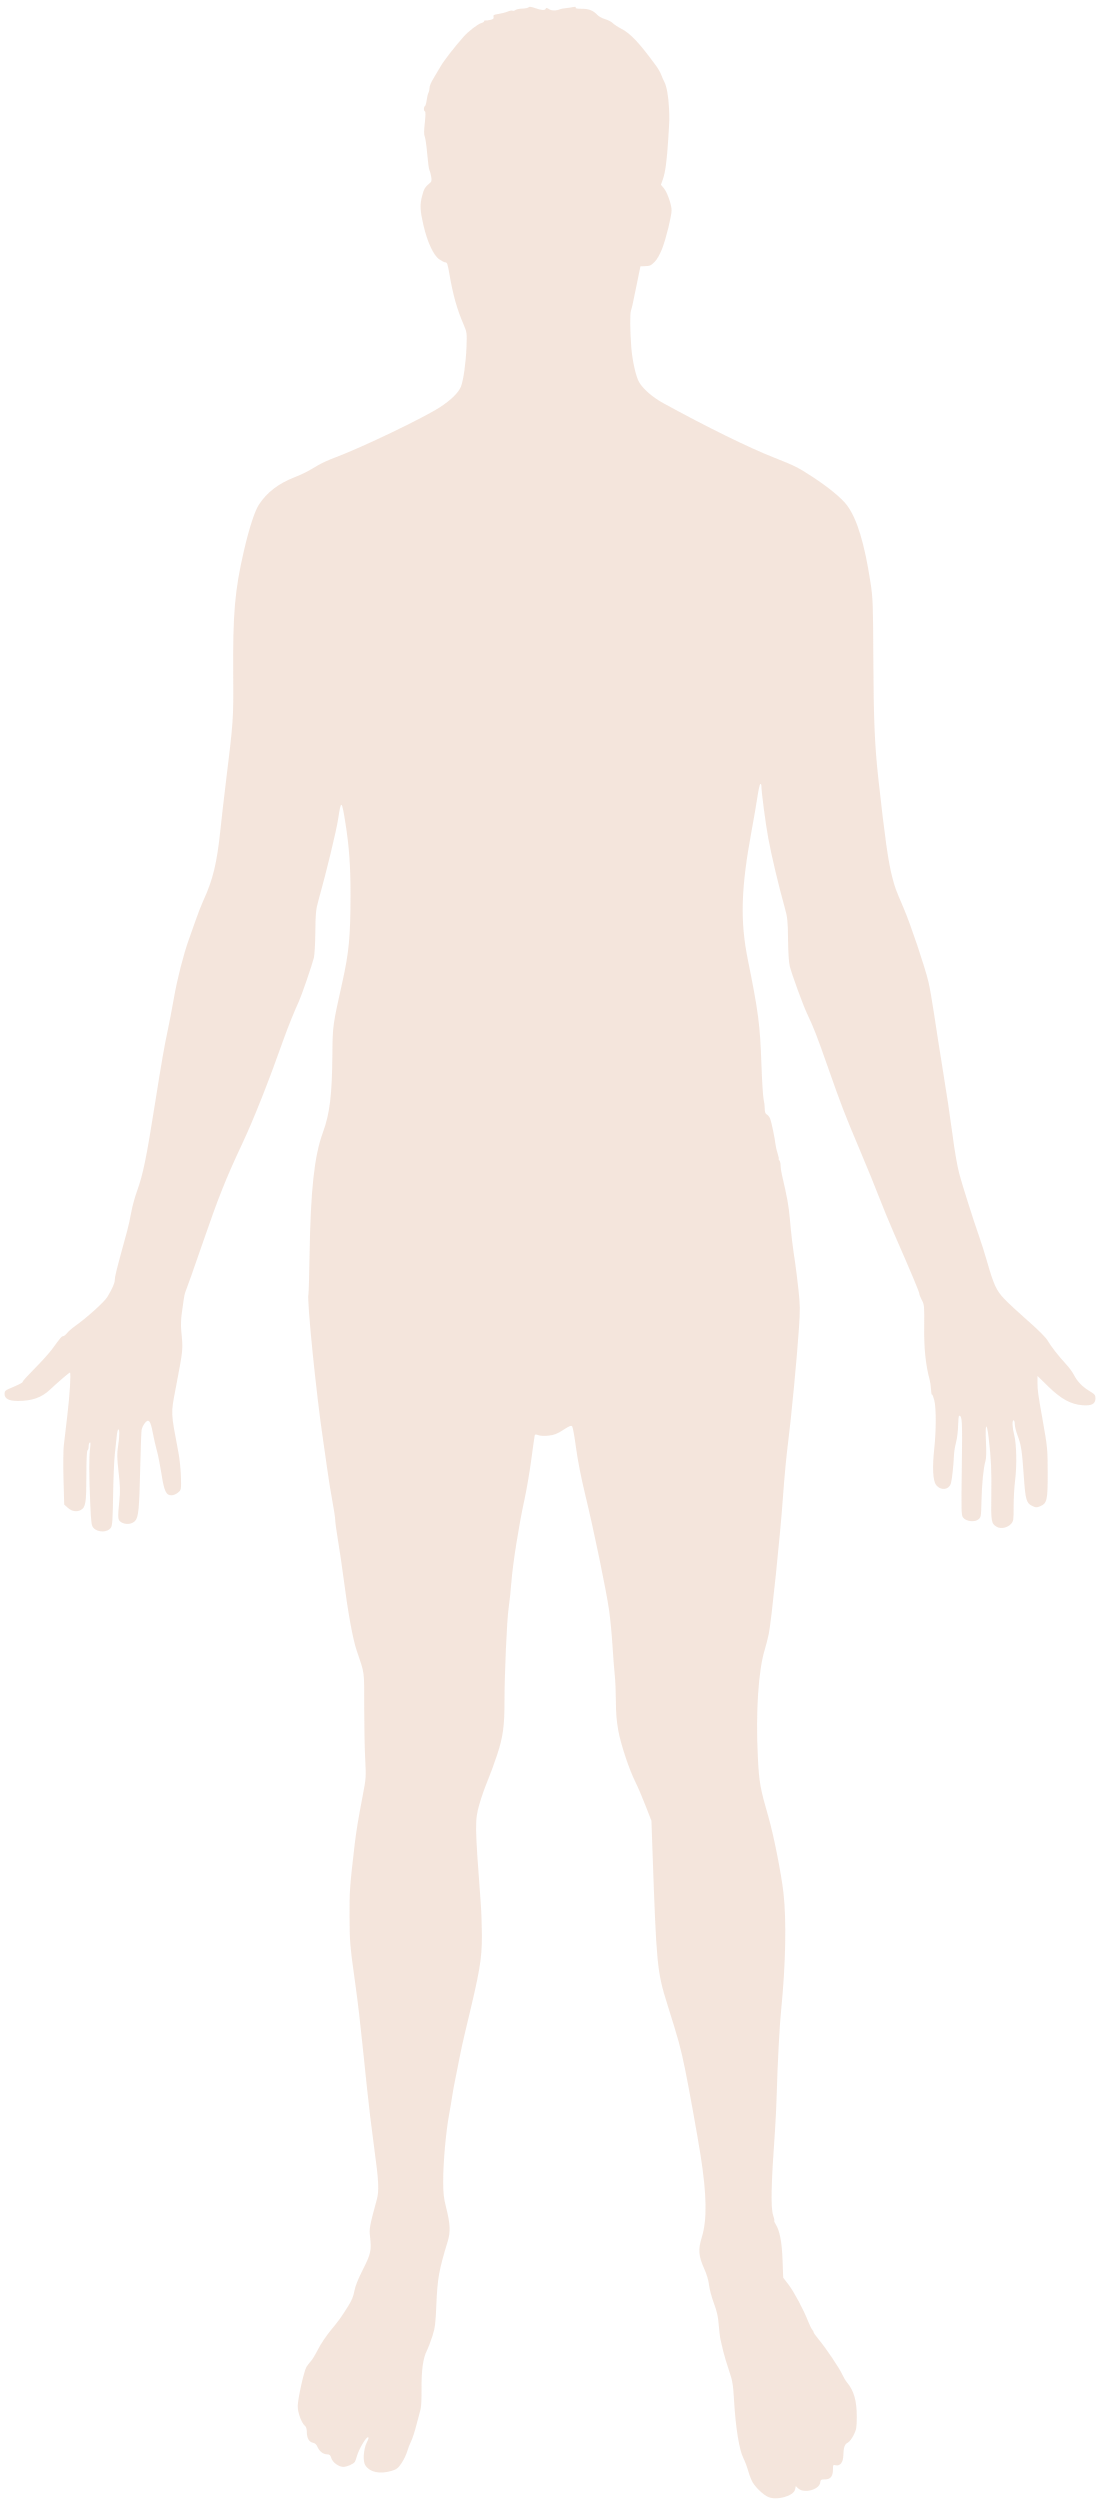
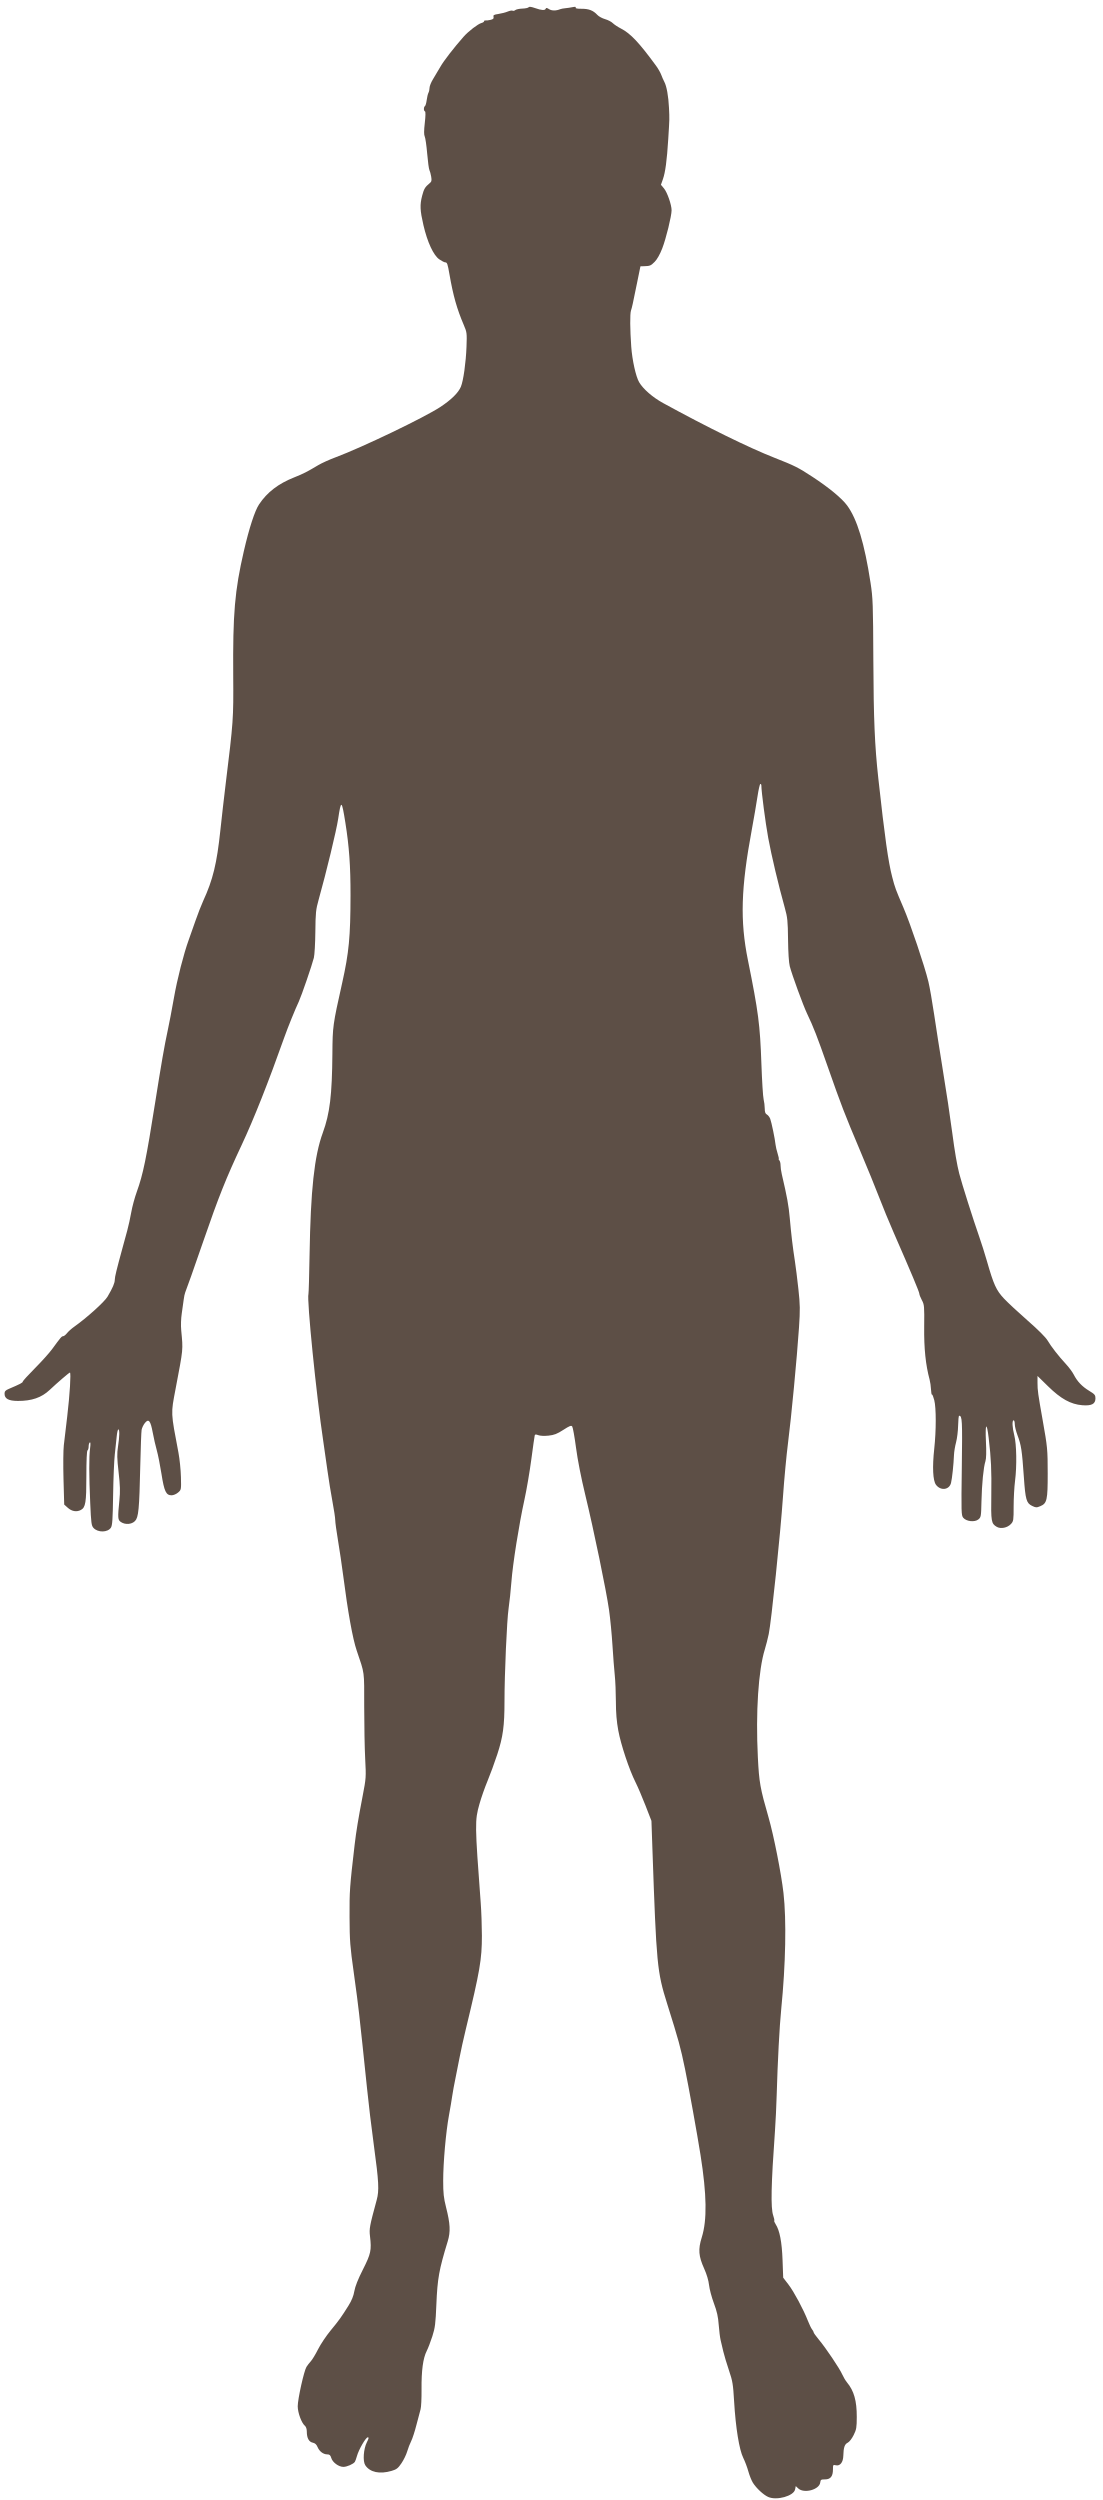
- <svg xmlns="http://www.w3.org/2000/svg" version="1.0" viewBox="0 0 970 2200">
-   <path style="fill:#e3bba3;fill-opacity:.375" d="M634.5 1566.401c-4.17-1.87-10.351-7.61-13.429-12.467-1.219-1.925-3.024-6.425-4.011-10-.987-3.575-3.021-8.975-4.521-12-3.51-7.08-6.661-26.549-8.012-49.5-.906-15.394-1.337-17.992-4.557-27.5-1.957-5.775-4.184-13.2-4.951-16.5-.767-3.3-1.832-7.8-2.367-10-.535-2.2-1.29-8.275-1.678-13.5-.535-7.22-1.556-11.78-4.255-19-1.953-5.225-3.868-12.425-4.256-16-.44-4.054-2.04-9.461-4.25-14.367-5.018-11.14-5.474-16.996-2.15-27.633 4.758-15.23 4.418-37.487-1.108-72.5-2.79-17.676-10.64-61.25-13.6-75.5-4.165-20.034-5.412-24.591-15.79-57.659-8.828-28.132-9.389-34.027-12.927-135.841l-.868-25-5.244-13.492c-2.885-7.42-6.834-16.646-8.776-20.5-5.534-10.983-12.891-33.074-15.171-45.557-1.456-7.97-2.084-15.587-2.097-25.416-.01-7.72-.448-18.085-.975-23.035-.526-4.95-1.444-16.875-2.04-26.5-.595-9.625-1.944-23.575-2.997-31-2.44-17.207-13.428-70.412-20.963-101.5-3.575-14.75-6.699-30.677-8.105-41.324-1.259-9.527-2.764-17.952-3.345-18.72-.87-1.15-2.266-.617-7.855 2.998-5.478 3.543-8.002 4.524-13 5.052-3.673.388-7.338.219-8.988-.415-2.109-.81-2.874-.768-3.15.17-.2.681-1.558 10.239-3.017 21.239-1.458 11-4.19 26.975-6.069 35.5-4.714 21.384-10.253 56.348-11.445 72.248-.546 7.288-1.655 17.752-2.463 23.252-1.526 10.377-3.61 57.598-3.617 82-.007 21.57-1.305 31.071-6.353 46.5-2.43 7.425-6.308 18-8.619 23.5-2.31 5.5-5.502 14.617-7.091 20.26-4.088 14.513-4.05 17.4 1.133 86.809.578 7.738 1.049 20.788 1.047 29-.004 20.89-1.697 30.75-14.071 81.93-2.128 8.8-4.615 20.05-5.527 25a906.346 906.346 0 0 1-3.659 18.5c-1.1 5.226-2.377 12.2-2.839 15.5-.461 3.3-1.749 10.95-2.861 17-2.739 14.897-5.113 41.751-5.113 57.83 0 10.814.456 15.014 2.508 23.103 3.725 14.684 4.067 21.612 1.483 30.068-7.676 25.122-9.03 32.646-9.98 55.5-.712 17.088-1.147 20.55-3.524 28-1.491 4.675-3.735 10.525-4.986 13-3.233 6.395-4.698 17.293-4.544 33.804.073 7.868-.308 15.743-.847 17.5-.54 1.758-2.161 7.879-3.605 13.602-1.443 5.724-3.543 12.207-4.665 14.408-1.123 2.2-2.701 6.292-3.508 9.093-.807 2.801-3.066 7.454-5.02 10.34-3.02 4.462-4.307 5.47-8.613 6.75-10.539 3.129-19.176 1.283-23.277-4.976-2.309-3.524-1.529-14.441 1.448-20.271 1.71-3.35 1.867-4.25.736-4.25-1.708 0-7.95 10.834-9.507 16.5-.604 2.2-1.436 4.5-1.849 5.11-1.276 1.889-7.003 4.39-10.052 4.39-4.136 0-9.514-3.923-10.655-7.772-.756-2.553-1.495-3.228-3.527-3.228-3.508 0-6.956-2.611-8.58-6.498-.949-2.271-2.201-3.405-4.205-3.806-3.372-.675-5.231-4.093-5.231-9.621 0-2.353-.64-4.36-1.662-5.203-2.978-2.46-6.338-11.58-6.338-17.204 0-6.348 5.51-31.156 7.7-34.668.857-1.375 2.598-3.625 3.868-5s4.12-6.1 6.332-10.5c2.213-4.4 7.18-11.825 11.036-16.5 7.487-9.074 9.44-11.795 15.8-22 2.768-4.442 4.381-8.455 5.094-12.673.699-4.137 3.182-10.401 7.533-19 7.05-13.937 7.695-16.967 6.234-29.327-.78-6.609-.407-8.625 5.92-31.968 2.24-8.263 1.847-15.866-2.46-47.532-2.17-15.95-4.894-38.675-6.056-50.5-1.16-11.825-2.972-29.15-4.024-38.5-1.052-9.35-2.4-21.725-2.994-27.5-.594-5.775-2.7-21.975-4.677-36-3.25-23.051-3.606-27.757-3.701-49-.102-22.768.137-26.153 4.48-63.5 1.349-11.603 3.246-23.142 7.07-43 3.008-15.615 3.062-16.398 2.214-32.5-.478-9.075-.87-29.775-.87-46 0-32.279.538-28.28-6.642-49.5-3.533-10.445-7.703-33.65-11.907-66.262-1.115-8.656-3.136-22.325-4.49-30.374-1.353-8.05-2.46-16.164-2.46-18.031 0-1.867-1.101-9.231-2.447-16.364-1.345-7.133-3.372-19.72-4.504-27.97-1.132-8.25-2.737-19.5-3.565-25-6.116-40.586-14.603-124.9-13.051-129.666.239-.734.681-16.183.983-34.333.956-57.464 4.16-86.998 11.673-107.58 6.162-16.887 8.121-33.047 8.414-69.42.196-24.3.332-25.282 8.639-62.5 5.952-26.67 7.25-40.326 7.315-77 .045-25.583-1.19-42.946-4.551-64-3.205-20.073-3.761-20.356-6.326-3.224-1.53 10.214-10.424 47.02-17.212 71.224-2.398 8.549-2.684 11.35-2.857 28-.106 10.175-.696 20.525-1.312 23-1.592 6.397-10.989 33.734-13.234 38.5-3.262 6.924-9.645 22.666-12.772 31.5-13.89 39.234-26.928 72.154-37.427 94.5-13.847 29.471-20.412 45.925-33.715 84.5-8.51 24.677-14.678 42.136-16.075 45.5-.456 1.1-1.064 4.025-1.35 6.5-.287 2.475-1.043 7.875-1.68 12-.687 4.45-.874 10.55-.46 15 1.652 17.73 1.92 14.975-5.003 51.5-4.191 22.11-4.294 19.871 2.559 56 1.043 5.5 2.023 15.099 2.177 21.331.28 11.323.279 11.334-2.525 13.75-1.56 1.345-4.08 2.419-5.677 2.419-4.914 0-6.5-3.356-8.928-18.878-1.2-7.674-3.055-17.006-4.122-20.738-1.067-3.732-2.665-10.726-3.55-15.542-1.946-10.59-3.607-12.596-6.955-8.397-1.266 1.587-2.545 4.274-2.843 5.97-.298 1.697-.822 15.685-1.164 31.085-.87 39.075-1.534 46.033-4.699 49.198-2.969 2.969-8.486 3.364-12.279.878-2.862-1.875-2.983-3.508-1.423-19.076.799-7.976.66-13.002-.688-24.827-1.396-12.253-1.486-16.158-.52-22.5 1.377-9.055 1.495-15.173.29-15.173-.474 0-1.126 2.812-1.449 6.25-.322 3.437-1.074 10.525-1.67 15.75-.595 5.225-1.26 21.342-1.479 35.817-.324 21.506-.677 26.746-1.933 28.663-2.848 4.347-11.488 4.47-15.35.218-1.781-1.96-2.091-4.314-2.857-21.698-1.076-24.422-1.12-40.81-.131-48.32.51-3.876.427-5.61-.25-5.19-.56.345-1.017 1.924-1.017 3.51 0 1.585-.45 3.16-1 3.5-.618.381-1 9.02-1 22.59 0 23.349-.692 27.604-4.85 29.83-3.64 1.948-7.92 1.257-11.384-1.838L15 693.098l-.616-22.332c-.34-12.283-.217-25.707.27-29.832.489-4.125 1.844-15.6 3.013-25.5 2.264-19.17 3.446-38.5 2.354-38.5-.684 0-10.741 8.633-17.855 15.328-7.152 6.73-15.754 9.695-27.965 9.638-8.216-.038-11.701-1.942-11.701-6.393 0-2.06.785-2.94 3.75-4.204 10.081-4.295 12.25-5.422 12.25-6.366 0-.562 4.805-5.851 10.679-11.753 5.873-5.902 12.656-13.436 15.073-16.74 7.76-10.615 8.525-11.51 9.825-11.51.703 0 2.227-1.207 3.386-2.681 1.16-1.475 4.066-4.062 6.458-5.75 10.818-7.636 26.522-21.796 29.18-26.311 4.605-7.825 6.398-12.004 6.418-14.96.017-2.545 1.469-8.508 7.012-28.798l3.943-14.443c1.117-4.093 2.714-11.376 3.548-16.184.834-4.808 3.05-12.976 4.923-18.15 5.44-15.03 8.283-28.861 16.078-78.223 5.385-34.099 8.275-50.728 10.951-63 1.32-6.05 3.815-19.1 5.545-29 2.953-16.895 8.593-38.993 13.144-51.5 1.101-3.025 3.718-10.45 5.816-16.5 2.098-6.05 5.161-13.925 6.807-17.5 8.604-18.683 12.033-32.808 15.172-62.5 1.163-11 3.22-29 4.573-40 6.836-55.631 6.972-57.56 6.701-95.5-.391-55.007 1.316-75.018 9.385-110 4.646-20.146 9.61-35.38 13.356-40.996 7.164-10.735 16.923-18.216 31.11-23.843 7.71-3.059 11.109-4.79 20.917-10.653 3.025-1.809 9.922-4.933 15.327-6.944 23.225-8.638 78.087-35 92.173-44.29 9.653-6.367 15.85-12.475 18.086-17.826 2.17-5.192 4.419-21.184 4.929-35.043.447-12.15.36-12.862-2.38-19.261-6.047-14.131-9.338-25.76-12.585-44.476-1.665-9.595-2.055-10.668-3.877-10.668-.665 0-2.942-1.178-5.06-2.618-5.122-3.48-10.523-15.108-14.005-30.151-2.988-12.913-3.205-17.843-1.132-25.802 1.56-5.992 2.598-7.759 6.34-10.798 2.001-1.625 2.224-2.445 1.635-6.007-.376-2.268-1.08-4.88-1.563-5.802-.485-.922-1.37-7.447-1.968-14.5-.597-7.052-1.565-13.815-2.149-15.029-.753-1.564-.738-5.058.053-12 .713-6.262.766-9.914.146-10.127-1.244-.427-1.264-3.867-.028-4.63.518-.321 1.216-2.71 1.551-5.31.335-2.6 1.036-5.508 1.558-6.463.522-.955.949-2.93.949-4.39 0-1.458 1.427-4.952 3.17-7.763 1.744-2.81 4.62-7.654 6.391-10.763 2.951-5.18 11.622-16.398 20.35-26.326 4.257-4.843 12.77-11.38 15.839-12.164 1.237-.316 2.25-.995 2.25-1.51 0-.514.562-.83 1.25-.703.687.128 2.664-.102 4.392-.511 2.42-.574 3.03-1.174 2.653-2.613-.41-1.57.282-1.984 4.342-2.593 2.656-.399 6.32-1.347 8.14-2.108 1.821-.76 3.76-1.105 4.31-.765.55.34 1.63.096 2.399-.542.768-.639 3.561-1.228 6.206-1.311 2.644-.083 5.129-.611 5.52-1.174.47-.674 2.393-.427 5.635.724 5.786 2.056 8.828 2.224 9.396.52.304-.914 1.047-.811 2.892.398 2.346 1.537 6.175 1.56 9.865.058.825-.336 2.85-.72 4.5-.855s4.526-.56 6.392-.943c2.33-.48 3.183-.36 2.723.384-.452.731 1.253 1.073 5.252 1.054 6.347-.03 10.19 1.482 13.855 5.45 1.223 1.324 4.256 2.977 6.742 3.672 2.485.696 5.535 2.274 6.777 3.506 1.242 1.232 4.509 3.392 7.259 4.8 8.302 4.25 15.975 12.39 30.828 32.705 1.81 2.475 3.866 6.075 4.57 8 .704 1.925 1.937 4.733 2.742 6.24 2.008 3.764 3.59 12.62 4.066 22.76.479 10.2.51 8.892-.645 27.5-1.176 18.93-2.566 29.338-4.737 35.45l-1.707 4.806 2.665 3.167c2.87 3.411 6.718 14.431 6.718 19.241 0 5.091-4.876 24.967-8.26 33.667-2.033 5.227-4.513 9.604-6.657 11.75-3.426 3.428-4.06 3.683-9.545 3.836l-2.961.083-2.848 14c-4.191 20.603-4.437 21.724-5.485 25-.945 2.952-.837 16.496.253 31.783.838 11.74 4.067 26.297 6.91 31.15 3.572 6.093 11.903 13.347 21.154 18.42 38.74 21.238 75.479 39.286 97.939 48.112 17.826 7.005 20.926 8.56 33.5 16.803 14.465 9.482 25.846 18.892 30.47 25.19 8.838 12.04 15.269 33.277 20.604 68.042 2.064 13.452 2.242 18.401 2.467 68.5.232 51.664 1.209 74.734 4.392 103.746 5.673 51.692 8.72 73.311 12.228 86.754 2.468 9.458 2.896 10.624 9.92 27 6.19 14.436 18.513 51.001 21.903 65 1.132 4.675 3.42 17.725 5.084 29 1.664 11.275 4.787 31.3 6.94 44.5 3.924 24.058 7.086 45.046 9.04 60 2.036 15.583 4.144 27.857 6.076 35.38 2.224 8.659 12.352 40.654 17.606 55.62 1.93 5.5 4.988 15.175 6.795 21.5 5.873 20.559 8.157 25.586 14.894 32.79 3.345 3.576 12.764 12.343 20.933 19.483 9.158 8.005 15.866 14.709 17.5 17.488 3.173 5.4 9.771 13.866 16.218 20.812 2.59 2.79 5.662 6.94 6.826 9.222 3.066 6.01 7.329 10.49 13.596 14.29 4.871 2.951 5.508 3.715 5.508 6.603 0 4.97-3.355 6.717-11.62 6.054-10.163-.816-18.831-5.619-30.13-16.694l-9.25-9.067v6.144c0 6.471.426 9.538 4.567 32.875 4.211 23.73 4.392 25.648 4.413 46.782.023 23.45-.631 26.338-6.521 28.8-3.302 1.379-3.93 1.354-7.286-.287-4.916-2.403-5.8-5.483-7.15-24.935-1.674-24.112-2.315-28.342-5.64-37.23-1.31-3.502-2.383-7.89-2.383-9.75 0-1.859-.45-3.38-1-3.38-1.488 0-1.21 6.398.577 13.296 2.002 7.725 2.328 27.06.673 39.914-.688 5.341-1.25 15.513-1.25 22.604 0 12.21-.127 13.03-2.391 15.474-3.126 3.373-9.02 4.523-12.51 2.442-4.81-2.868-5.094-4.556-4.755-28.23.308-21.507-.168-31.824-2.303-49.957-1.736-14.743-3.184-12.932-2.422 3.03.447 9.364.3 15.169-.446 17.474-1.696 5.25-3.14 19.893-3.485 35.34-.297 13.317-.41 13.969-2.737 15.854-3.222 2.608-10.595 1.8-13.287-1.455-1.739-2.103-1.806-4.484-1.269-44.673.553-41.278.352-45.113-2.366-45.113-.4 0-.8 3.89-.888 8.645-.09 4.755-.9 11.393-1.803 14.75-.902 3.358-1.729 8.355-1.836 11.105-.328 8.377-1.643 20.791-2.612 24.656-1.55 6.18-9.123 7.091-13.228 1.593-2.73-3.656-3.297-15.47-1.524-31.75 1.744-16.016 1.747-35.952.007-42.747-.739-2.886-1.636-5.067-1.994-4.846-.358.221-.746-1.804-.862-4.5-.116-2.695-.669-6.604-1.23-8.685-3.507-13.026-4.988-27.41-4.776-46.377.206-18.367.103-19.557-2.033-23.555-1.238-2.315-2.25-4.888-2.25-5.717 0-1.468-7.082-18.334-22.34-53.204-4.123-9.422-9.963-23.597-12.977-31.5-3.014-7.903-10.516-26.293-16.671-40.868-13.971-33.084-16.61-39.924-28.551-74-9.582-27.344-12.397-34.575-18.298-47-3.446-7.257-13.132-33.78-15.156-41.5-.804-3.067-1.394-12.155-1.525-23.5-.193-16.568-.492-19.493-2.866-28-5.566-19.943-11.755-46.038-14.577-61.462-2.43-13.276-6.04-40.868-6.04-46.167 0-.754-.395-1.371-.88-1.371-.484 0-1.637 5.062-2.56 11.25-.924 6.187-3.183 19.35-5.02 29.25-9.516 51.277-10.362 79.918-3.383 114.5 9.261 45.883 10.654 56.607 11.885 91.5.524 14.85 1.393 28.8 1.932 31 .539 2.2.99 5.896 1.003 8.214.017 3.072.53 4.486 1.887 5.212 1.024.548 2.344 2.252 2.933 3.785 1.128 2.936 4.17 17.684 4.7 22.789.172 1.65.986 5.137 1.81 7.75.824 2.612 1.262 4.75.974 4.75-.289 0-.032.594.571 1.32.603.727 1.067 2.64 1.032 4.25-.036 1.611.461 5.18 1.105 7.93 4.657 19.904 6.04 27.513 7.003 38.5 1.251 14.29 2.62 25.79 4.525 38 .73 4.675 2.108 15.684 3.063 24.465 1.524 14.018 1.589 18.167.53 34-1.768 26.468-6.78 79.154-9.659 101.535-1.379 10.725-3.38 32.1-4.447 47.5-2.274 32.831-10.264 109.84-12.51 120.564-.856 4.09-2.395 10.136-3.42 13.436-5.722 18.41-8.133 55.6-6.159 95 1.116 22.256 2.017 27.328 9.422 53 4.529 15.699 11.199 49.484 13.13 66.5 2.695 23.75 1.937 62.868-1.975 102-1.517 15.167-3.159 46.276-4.012 76-.276 9.625-.957 23.8-1.512 31.5-3.399 47.11-3.829 67.806-1.543 74.284.783 2.219 1.197 4.261.92 4.538-.277.277.268 1.683 1.212 3.123 3.548 5.415 5.502 15.542 6.09 31.555l.567 15.5 4.608 6c4.839 6.3 13.16 21.83 17.148 32 1.293 3.3 2.955 6.71 3.691 7.578.737.869 1.34 1.997 1.34 2.507 0 .511 2.061 3.4 4.58 6.422 6.245 7.488 18.24 25.33 20.569 30.596 1.048 2.37 2.955 5.565 4.237 7.102 6.108 7.319 8.597 16.117 8.57 30.295-.018 9.385-.309 11.083-2.738 16-1.557 3.15-3.786 6.017-5.218 6.71-2.737 1.327-3.699 4.185-3.882 11.54-.144 5.802-2.935 9.263-6.705 8.317-2.27-.57-2.413-.351-2.413 3.691 0 6.058-2.146 8.742-6.99 8.742-3.474 0-3.91.282-4.194 2.717-.74 6.351-14.282 10.011-19.367 5.235l-2.18-2.048-.587 2.936c-1.155 5.776-16.196 9.985-23.682 6.627z" transform="translate(41.5 630.923)" />
+ <svg xmlns="http://www.w3.org/2000/svg" fill="none" viewBox="0 0 970 2200">
+   <path d="M676 2197.32c-4.17-1.87-10.351-7.61-13.429-12.46-1.219-1.93-3.024-6.43-4.011-10-.987-3.58-3.021-8.98-4.521-12-3.51-7.08-6.661-26.55-8.012-49.5-.906-15.4-1.337-18-4.557-27.5-1.957-5.78-4.184-13.2-4.951-16.5-.767-3.3-1.832-7.8-2.367-10-.535-2.2-1.29-8.28-1.678-13.5-.535-7.22-1.556-11.78-4.255-19-1.953-5.23-3.868-12.43-4.256-16-.44-4.06-2.04-9.46-4.25-14.37-5.018-11.14-5.474-17-2.15-27.63 4.758-15.23 4.418-37.49-1.108-72.5-2.79-17.68-10.64-61.25-13.6-75.5-4.165-20.04-5.412-24.59-15.79-57.66-8.828-28.13-9.389-34.03-12.927-135.84l-.868-25-5.244-13.5c-2.885-7.42-6.834-16.64-8.776-20.5-5.534-10.98-12.891-33.07-15.171-45.55-1.456-7.97-2.084-15.59-2.097-25.42-.01-7.72-.448-18.08-.975-23.03-.526-4.95-1.444-16.88-2.04-26.5-.595-9.63-1.944-23.58-2.997-31-2.44-17.21-13.428-70.42-20.963-101.5-3.575-14.75-6.699-30.68-8.105-41.33-1.259-9.52-2.764-17.95-3.345-18.72-.87-1.15-2.266-.61-7.855 3-5.478 3.54-8.002 4.52-13 5.05-3.673.39-7.338.22-8.988-.41-2.109-.81-2.874-.77-3.15.17-.2.68-1.558 10.24-3.017 21.24-1.458 11-4.19 26.97-6.069 35.5-4.714 21.38-10.253 56.34-11.445 72.24-.546 7.29-1.655 17.76-2.463 23.26-1.526 10.37-3.61 57.59-3.617 82-.007 21.57-1.305 31.07-6.353 46.5-2.43 7.42-6.308 18-8.619 23.5-2.31 5.5-5.502 14.61-7.091 20.26-4.088 14.51-4.05 17.4 1.133 86.81.578 7.73 1.049 20.78 1.047 29-.004 20.89-1.697 30.75-14.071 81.93-2.128 8.8-4.615 20.05-5.527 25a922.642 922.642 0 0 1-3.659 18.5c-1.1 5.22-2.377 12.2-2.839 15.5-.461 3.3-1.749 10.95-2.861 17-2.739 14.89-5.113 41.75-5.113 57.83 0 10.81.456 15.01 2.508 23.1 3.725 14.68 4.067 21.61 1.483 30.07-7.676 25.12-9.03 32.64-9.98 55.5-.712 17.08-1.147 20.55-3.524 28-1.491 4.67-3.735 10.52-4.986 13-3.233 6.39-4.698 17.29-4.544 33.8.073 7.87-.308 15.74-.847 17.5-.54 1.76-2.161 7.88-3.605 13.6-1.443 5.73-3.543 12.21-4.665 14.41-1.123 2.2-2.701 6.29-3.508 9.09-.807 2.8-3.066 7.46-5.02 10.34-3.02 4.47-4.307 5.47-8.613 6.75-10.539 3.13-19.176 1.29-23.277-4.97-2.309-3.53-1.529-14.44 1.448-20.27 1.71-3.35 1.867-4.25.736-4.25-1.708 0-7.95 10.83-9.507 16.5-.604 2.2-1.436 4.5-1.849 5.11-1.276 1.89-7.003 4.39-10.052 4.39-4.136 0-9.514-3.93-10.655-7.78-.756-2.55-1.495-3.22-3.527-3.22-3.508 0-6.956-2.61-8.58-6.5-.949-2.27-2.201-3.41-4.205-3.81-3.372-.67-5.231-4.09-5.231-9.62 0-2.35-.64-4.36-1.662-5.2-2.978-2.46-6.338-11.58-6.338-17.21 0-6.34 5.51-31.15 7.7-34.66.857-1.38 2.598-3.63 3.868-5 1.27-1.38 4.12-6.1 6.332-10.5 2.213-4.4 7.18-11.83 11.036-16.5 7.487-9.08 9.44-11.8 15.8-22 2.768-4.45 4.381-8.46 5.094-12.68.699-4.13 3.182-10.4 7.533-19 7.05-13.93 7.695-16.96 6.234-29.32-.78-6.61-.407-8.63 5.92-31.97 2.24-8.26 1.847-15.87-2.46-47.53-2.17-15.95-4.894-38.68-6.056-50.5-1.16-11.83-2.972-29.15-4.024-38.5-1.052-9.35-2.4-21.73-2.994-27.5-.594-5.78-2.7-21.98-4.677-36-3.25-23.05-3.606-27.76-3.701-49-.102-22.77.137-26.16 4.48-63.5 1.349-11.61 3.246-23.15 7.07-43 3.008-15.62 3.062-16.4 2.214-32.5-.478-9.08-.87-29.78-.87-46 0-32.28.538-28.28-6.642-49.5-3.533-10.45-7.703-33.65-11.907-66.27-1.115-8.65-3.136-22.32-4.49-30.37-1.353-8.05-2.46-16.16-2.46-18.03 0-1.87-1.101-9.23-2.447-16.36-1.345-7.14-3.372-19.72-4.504-27.97-1.132-8.25-2.737-19.5-3.565-25-6.116-40.59-14.603-124.9-13.051-129.67.239-.73.681-16.18.983-34.33.956-57.47 4.16-87 11.673-107.583 6.162-16.887 8.121-33.047 8.414-69.42.196-24.3.332-25.282 8.639-62.5 5.952-26.67 7.25-40.326 7.315-77 .045-25.583-1.19-42.946-4.551-64-3.205-20.073-3.761-20.356-6.326-3.224-1.53 10.214-10.424 47.02-17.212 71.224-2.398 8.549-2.684 11.35-2.857 28-.106 10.175-.696 20.525-1.312 23-1.592 6.397-10.989 33.734-13.234 38.5-3.262 6.924-9.645 22.666-12.772 31.5-13.89 39.234-26.928 72.154-37.427 94.503-13.847 29.47-20.412 45.92-33.715 84.5-8.51 24.67-14.678 42.13-16.075 45.5-.456 1.1-1.064 4.02-1.35 6.5-.287 2.47-1.043 7.87-1.68 12-.687 4.45-.874 10.55-.46 15 1.652 17.73 1.92 14.97-5.003 51.5-4.191 22.11-4.294 19.87 2.559 56 1.043 5.5 2.023 15.1 2.177 21.33.28 11.32.279 11.33-2.525 13.75-1.56 1.34-4.08 2.42-5.677 2.42-4.914 0-6.5-3.36-8.928-18.88-1.2-7.68-3.055-17.01-4.122-20.74-1.067-3.73-2.665-10.73-3.55-15.54-1.946-10.59-3.607-12.6-6.955-8.4-1.266 1.59-2.545 4.28-2.843 5.97-.298 1.7-.822 15.69-1.164 31.09-.87 39.07-1.534 46.03-4.699 49.19-2.969 2.97-8.486 3.37-12.279.88-2.862-1.87-2.983-3.51-1.423-19.07.799-7.98.66-13.01-.688-24.83-1.396-12.25-1.486-16.16-.52-22.5 1.377-9.06 1.495-15.17.29-15.17-.474 0-1.126 2.81-1.449 6.25-.322 3.43-1.074 10.52-1.67 15.75-.595 5.22-1.26 21.34-1.479 35.81-.324 21.51-.677 26.75-1.933 28.67-2.848 4.34-11.488 4.47-15.35.21-1.781-1.96-2.091-4.31-2.857-21.69-1.076-24.43-1.12-40.81-.131-48.32.51-3.88.427-5.61-.25-5.19-.56.34-1.017 1.92-1.017 3.51 0 1.58-.45 3.16-1 3.5-.618.38-1 9.02-1 22.59 0 23.35-.692 27.6-4.85 29.83-3.64 1.94-7.92 1.25-11.384-1.84l-3.266-2.92-.616-22.33c-.34-12.28-.217-25.71.27-29.83.489-4.13 1.844-15.6 3.013-25.5 2.264-19.17 3.446-38.5 2.354-38.5-.684 0-10.741 8.63-17.855 15.32-7.152 6.73-15.754 9.7-27.965 9.64-8.216-.04-11.701-1.94-11.701-6.39 0-2.06.785-2.94 3.75-4.2 10.081-4.3 12.25-5.43 12.25-6.37 0-.56 4.805-5.85 10.679-11.75 5.873-5.91 12.656-13.44 15.073-16.74 7.76-10.62 8.525-11.51 9.825-11.51.703 0 2.227-1.21 3.386-2.68 1.16-1.48 4.066-4.07 6.458-5.75 10.818-7.64 26.522-21.8 29.18-26.32 4.605-7.82 6.398-12 6.418-14.96.017-2.54 1.469-8.5 7.012-28.79l3.943-14.45c1.117-4.09 2.714-11.37 3.548-16.18.834-4.81 3.05-12.98 4.923-18.15 5.44-15.03 8.283-28.86 16.078-78.223 5.385-34.099 8.275-50.728 10.951-63 1.32-6.05 3.815-19.1 5.545-29 2.953-16.895 8.593-38.993 13.144-51.5 1.101-3.025 3.718-10.45 5.816-16.5 2.098-6.05 5.161-13.925 6.807-17.5 8.604-18.683 12.033-32.808 15.172-62.5 1.163-11 3.22-29 4.573-40 6.836-55.631 6.972-57.56 6.701-95.5-.391-55.007 1.316-75.018 9.385-110 4.646-20.146 9.61-35.38 13.356-40.996 7.164-10.735 16.923-18.216 31.11-23.843 7.71-3.059 11.109-4.79 20.917-10.653 3.025-1.809 9.922-4.933 15.327-6.944 23.225-8.638 78.087-35 92.173-44.29 9.653-6.367 15.85-12.475 18.086-17.826 2.17-5.192 4.419-21.184 4.929-35.043.447-12.15.36-12.862-2.38-19.261-6.047-14.131-9.338-25.76-12.585-44.476-1.665-9.595-2.055-10.668-3.877-10.668-.665 0-2.942-1.178-5.06-2.618-5.122-3.48-10.523-15.108-14.005-30.151-2.988-12.913-3.205-17.843-1.132-25.802 1.56-5.992 2.598-7.759 6.34-10.798 2.001-1.625 2.224-2.445 1.635-6.007-.376-2.268-1.08-4.88-1.563-5.802-.485-.922-1.37-7.447-1.968-14.5-.597-7.052-1.565-13.815-2.149-15.029-.753-1.564-.738-5.058.053-12 .713-6.262.766-9.915.146-10.128-1.244-.427-1.264-3.867-.028-4.63.518-.32 1.216-2.71 1.551-5.31.335-2.6 1.036-5.507 1.558-6.462.522-.956.949-2.93.949-4.39 0-1.459 1.427-4.953 3.17-7.764 1.744-2.81 4.62-7.653 6.391-10.762 2.951-5.18 11.622-16.398 20.35-26.327 4.257-4.843 12.77-11.38 15.839-12.164 1.237-.316 2.25-.995 2.25-1.51 0-.514.562-.83 1.25-.703.687.128 2.664-.102 4.392-.51 2.42-.574 3.03-1.174 2.653-2.613-.41-1.57.282-1.985 4.342-2.594 2.656-.399 6.32-1.346 8.14-2.107 1.821-.76 3.76-1.106 4.31-.766.55.34 1.63.097 2.399-.542.768-.639 3.561-1.227 6.206-1.31 2.644-.083 5.129-.611 5.52-1.174.47-.674 2.393-.427 5.635.724 5.786 2.056 8.828 2.224 9.396.52.304-.914 1.047-.811 2.892.398 2.346 1.537 6.175 1.56 9.865.058.825-.336 2.85-.72 4.5-.855s4.526-.56 6.392-.944c2.33-.48 3.183-.36 2.723.385-.452.73 1.253 1.073 5.252 1.054 6.347-.03 10.19 1.481 13.855 5.45 1.223 1.324 4.256 2.977 6.742 3.672 2.485.695 5.535 2.273 6.777 3.506 1.242 1.232 4.509 3.392 7.259 4.8 8.302 4.25 15.975 12.39 30.828 32.704 1.81 2.475 3.866 6.075 4.57 8 .704 1.925 1.937 4.734 2.742 6.24 2.008 3.764 3.59 12.62 4.066 22.76.479 10.201.51 8.893-.645 27.501-1.176 18.93-2.566 29.338-4.737 35.45l-1.707 4.806 2.665 3.167c2.87 3.411 6.718 14.431 6.718 19.241 0 5.091-4.876 24.967-8.26 33.667-2.033 5.227-4.513 9.604-6.657 11.75-3.426 3.428-4.06 3.683-9.545 3.836l-2.961.083-2.848 14c-4.191 20.603-4.437 21.724-5.485 25-.945 2.952-.837 16.496.253 31.783.838 11.74 4.067 26.297 6.91 31.15 3.572 6.093 11.903 13.347 21.154 18.42 38.74 21.238 75.479 39.286 97.939 48.112 17.826 7.005 20.926 8.56 33.5 16.803 14.465 9.482 25.846 18.892 30.47 25.19 8.838 12.04 15.269 33.277 20.604 68.042 2.064 13.452 2.242 18.401 2.467 68.5.232 51.664 1.209 74.734 4.392 103.746 5.673 51.692 8.72 73.311 12.228 86.754 2.468 9.458 2.896 10.624 9.92 27 6.19 14.436 18.513 51.001 21.903 65 1.132 4.675 3.42 17.725 5.084 29 1.664 11.275 4.787 31.3 6.94 44.5 3.924 24.058 7.086 45.046 9.04 60 2.036 15.583 4.144 27.853 6.076 35.383 2.224 8.66 12.352 40.65 17.606 55.62 1.93 5.5 4.988 15.17 6.795 21.5 5.873 20.56 8.157 25.58 14.894 32.79 3.345 3.57 12.764 12.34 20.933 19.48 9.158 8 15.866 14.71 17.5 17.49 3.173 5.4 9.771 13.86 16.218 20.81 2.59 2.79 5.662 6.94 6.826 9.22 3.066 6.01 7.329 10.49 13.596 14.29 4.871 2.95 5.508 3.72 5.508 6.6 0 4.97-3.355 6.72-11.62 6.06-10.163-.82-18.831-5.62-30.13-16.7l-9.25-9.06v6.14c0 6.47.426 9.54 4.567 32.88 4.211 23.73 4.392 25.64 4.413 46.78.023 23.45-.631 26.34-6.521 28.8-3.302 1.38-3.93 1.35-7.286-.29-4.916-2.4-5.8-5.48-7.15-24.93-1.674-24.12-2.315-28.35-5.64-37.23-1.31-3.51-2.383-7.89-2.383-9.75 0-1.86-.45-3.38-1-3.38-1.488 0-1.21 6.39.577 13.29 2.002 7.73 2.328 27.06.673 39.92-.688 5.34-1.25 15.51-1.25 22.6 0 12.21-.127 13.03-2.391 15.47-3.126 3.38-9.02 4.53-12.51 2.45-4.81-2.87-5.094-4.56-4.755-28.23.308-21.51-.168-31.83-2.303-49.96-1.736-14.74-3.184-12.93-2.422 3.03.447 9.36.3 15.17-.446 17.47-1.696 5.25-3.14 19.9-3.485 35.34-.297 13.32-.41 13.97-2.737 15.86-3.222 2.61-10.595 1.8-13.287-1.46-1.739-2.1-1.806-4.48-1.269-44.67.553-41.28.352-45.11-2.366-45.11-.4 0-.8 3.89-.888 8.64-.09 4.76-.9 11.39-1.803 14.75-.902 3.36-1.729 8.36-1.836 11.11-.328 8.37-1.643 20.79-2.612 24.65-1.55 6.18-9.123 7.09-13.228 1.6-2.73-3.66-3.297-15.47-1.524-31.75 1.744-16.02 1.747-35.96.007-42.75-.739-2.89-1.636-5.07-1.994-4.85-.358.22-.746-1.8-.862-4.5-.116-2.69-.669-6.6-1.23-8.68-3.507-13.03-4.988-27.41-4.776-46.38.206-18.37.103-19.56-2.033-23.55-1.238-2.32-2.25-4.89-2.25-5.72 0-1.47-7.082-18.34-22.34-53.21-4.123-9.42-9.963-23.59-12.977-31.5-3.014-7.9-10.516-26.29-16.671-40.86-13.971-33.087-16.61-39.927-28.551-74.003-9.582-27.344-12.397-34.575-18.298-47-3.446-7.257-13.132-33.78-15.156-41.5-.804-3.067-1.394-12.155-1.525-23.5-.193-16.568-.492-19.493-2.866-28-5.566-19.943-11.755-46.038-14.577-61.462-2.43-13.276-6.04-40.868-6.04-46.167 0-.754-.395-1.371-.88-1.371-.484 0-1.637 5.062-2.56 11.25-.924 6.187-3.183 19.35-5.02 29.25-9.516 51.277-10.362 79.918-3.383 114.5 9.261 45.883 10.654 56.607 11.885 91.5.524 14.85 1.393 28.8 1.932 31 .539 2.2.99 5.896 1.003 8.214.017 3.072.53 4.486 1.887 5.212 1.024.548 2.344 2.252 2.933 3.785 1.128 2.936 4.17 17.682 4.7 22.792.172 1.65.986 5.13 1.81 7.75.824 2.61 1.262 4.75.974 4.75-.289 0-.032.59.571 1.32.603.72 1.067 2.64 1.032 4.25-.036 1.61.461 5.18 1.105 7.93 4.657 19.9 6.04 27.51 7.003 38.5 1.251 14.29 2.62 25.79 4.525 38 .73 4.67 2.108 15.68 3.063 24.46 1.524 14.02 1.589 18.17.53 34-1.768 26.47-6.78 79.16-9.659 101.54-1.379 10.72-3.38 32.1-4.447 47.5-2.274 32.83-10.264 109.84-12.51 120.56-.856 4.09-2.395 10.14-3.42 13.44-5.722 18.41-8.133 55.6-6.159 95 1.116 22.25 2.017 27.32 9.422 53 4.529 15.7 11.199 49.48 13.13 66.5 2.695 23.75 1.937 62.86-1.975 102-1.517 15.16-3.159 46.27-4.012 76-.276 9.62-.957 23.8-1.512 31.5-3.399 47.11-3.829 67.8-1.543 74.28.783 2.22 1.197 4.26.92 4.54-.277.28.268 1.68 1.212 3.12 3.548 5.42 5.502 15.54 6.09 31.56l.567 15.5 4.608 6c4.839 6.3 13.16 21.83 17.148 32 1.293 3.3 2.955 6.71 3.691 7.57.737.87 1.34 2 1.34 2.51 0 .51 2.061 3.4 4.58 6.42 6.245 7.49 18.24 25.33 20.569 30.6 1.048 2.37 2.955 5.56 4.237 7.1 6.108 7.32 8.597 16.12 8.57 30.3-.018 9.38-.309 11.08-2.738 16-1.557 3.15-3.786 6.01-5.218 6.71-2.737 1.32-3.699 4.18-3.882 11.54-.144 5.8-2.935 9.26-6.705 8.31-2.27-.57-2.413-.35-2.413 3.69 0 6.06-2.146 8.75-6.99 8.75-3.474 0-3.91.28-4.194 2.71-.74 6.35-14.282 10.01-19.367 5.24l-2.18-2.05-.587 2.94c-1.155 5.77-16.196 9.98-23.682 6.62Z" fill="#5D4F46" />
</svg>
